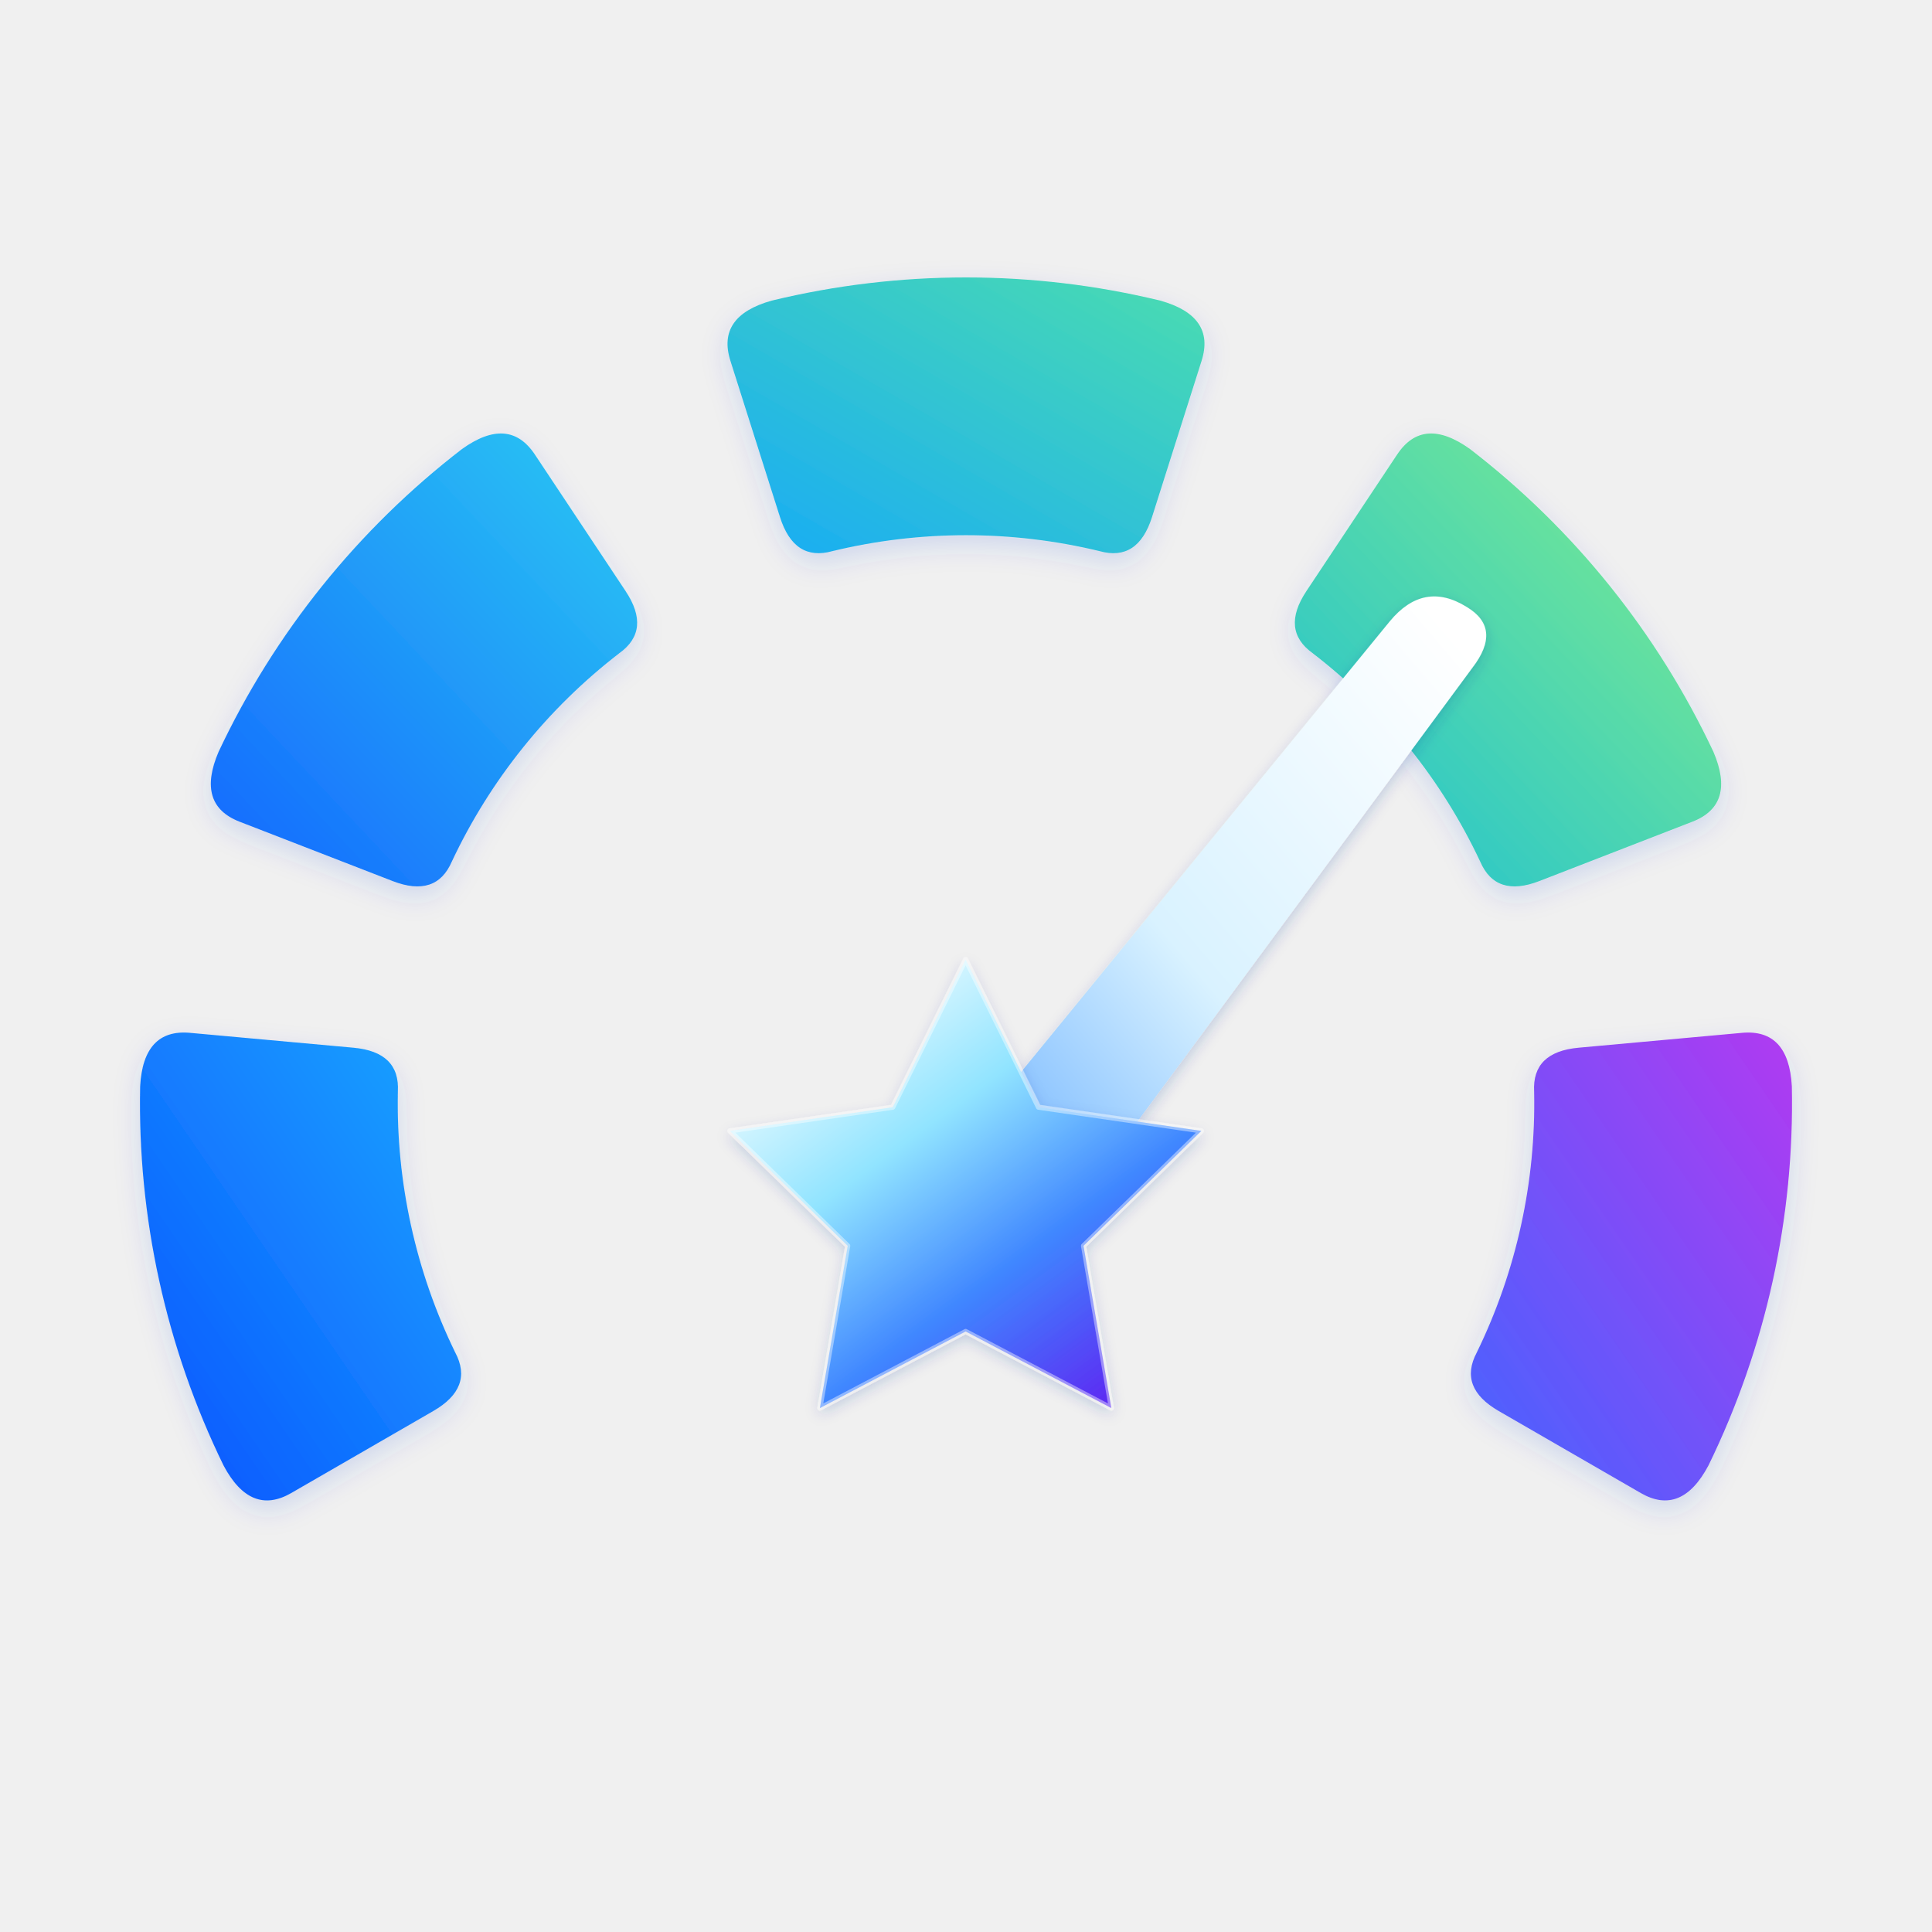
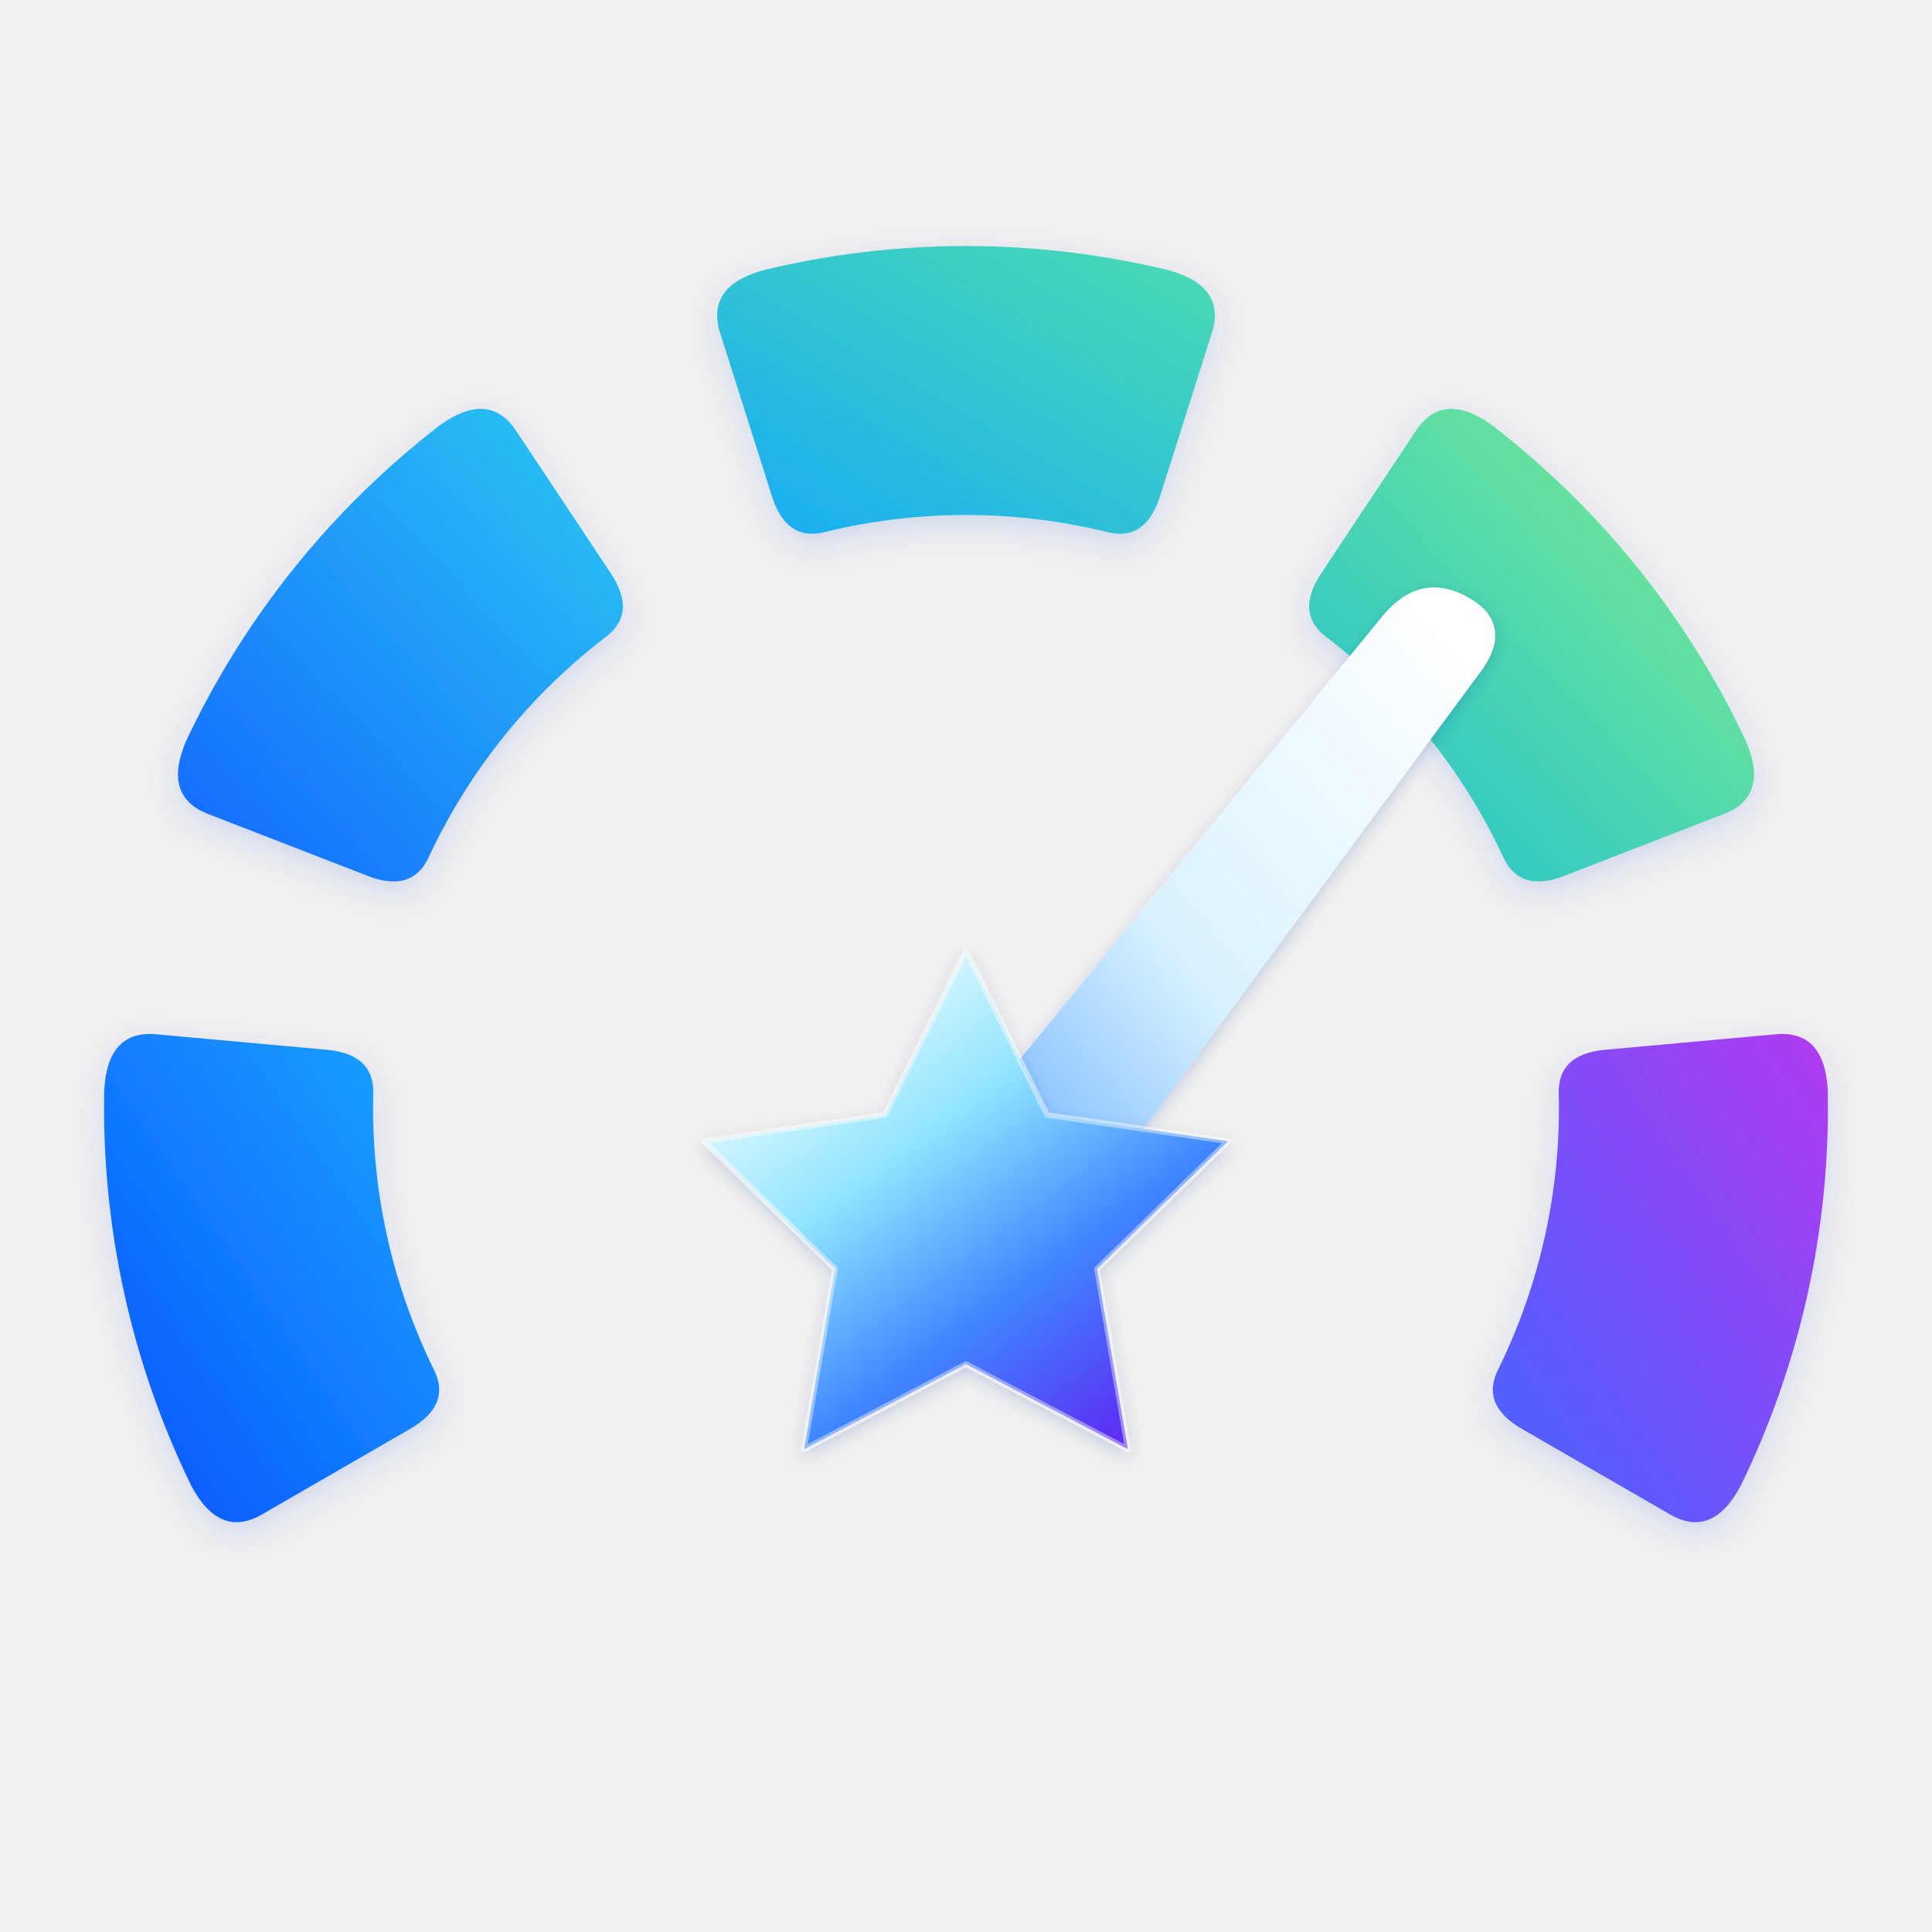
<svg xmlns="http://www.w3.org/2000/svg" width="1024" height="1024" viewBox="0 0 1024 1024">
  <defs>
    <linearGradient id="seg1" x1="0" y1="1" x2="1" y2="0">
      <stop offset="0" stop-color="#0b52ff" />
      <stop offset="1" stop-color="#19a7ff" />
    </linearGradient>
    <linearGradient id="seg2" x1="0" y1="1" x2="1" y2="0">
      <stop offset="0" stop-color="#1466ff" />
      <stop offset="1" stop-color="#2bcaf2" />
    </linearGradient>
    <linearGradient id="seg3" x1="0" y1="1" x2="1" y2="0">
      <stop offset="0" stop-color="#18abf6" />
      <stop offset="1" stop-color="#4bddaf" />
    </linearGradient>
    <linearGradient id="seg4" x1="0" y1="1" x2="1" y2="0">
      <stop offset="0" stop-color="#1bbfd4" />
      <stop offset="1" stop-color="#85ef89" />
    </linearGradient>
    <linearGradient id="seg5" x1="0" y1="1" x2="1" y2="0">
      <stop offset="0" stop-color="#4364ff" />
      <stop offset="1" stop-color="#b13af1" />
    </linearGradient>
    <linearGradient id="needle" x1="0.10" y1="0.90" x2="0.95" y2="0.06">
      <stop offset="0" stop-color="#5ca7ff" />
      <stop offset="0.46" stop-color="#d9f2ff" />
      <stop offset="1" stop-color="#ffffff" />
    </linearGradient>
    <linearGradient id="star" x1="0.14" y1="0.08" x2="0.82" y2="0.96">
      <stop offset="0" stop-color="#fbffff" />
      <stop offset="0.36" stop-color="#91e4ff" />
      <stop offset="0.68" stop-color="#3f86ff" />
      <stop offset="1" stop-color="#5c2df3" />
    </linearGradient>
    <filter id="softShadow" x="-30%" y="-30%" width="160%" height="160%">
      <feDropShadow dx="0" dy="5" stdDeviation="7" flood-color="#1844d7" flood-opacity="0.14" />
    </filter>
    <filter id="tinyShadow" x="-30%" y="-30%" width="160%" height="160%">
      <feDropShadow dx="0" dy="3" stdDeviation="4" flood-color="#173a96" flood-opacity="0.20" />
    </filter>
  </defs>
-   <g filter="url(#softShadow)" transform="translate(0 18) translate(512 512) scale(1.035) translate(-512 -512)">
+   <g filter="url(#softShadow)" transform="translate(0 18) translate(512 512) scale(1.08) translate(-512 -512)">
    <path d="M 166.46,764.50 Q 145.67,776.50 131.81,750.43 A 423,423 0 0 1 89.09,556.14 Q 90.74,526.66 114.64,528.84 L 198.30,536.45 Q 222.20,538.63 221.06,558.91 A 291,291 0 0 0 250.45,692.57 Q 259.99,710.50 239.20,722.50 L 166.46,764.50 Z" fill="url(#seg1)" />
    <path d="M 140.00,420.71 Q 117.63,412.03 129.26,384.90 A 423,423 0 0 1 253.91,229.86 Q 277.92,212.67 291.20,232.66 L 337.68,302.63 Q 350.96,322.62 334.45,334.44 A 291,291 0 0 0 248.70,441.10 Q 240.69,459.77 218.32,451.09 L 140.00,420.71 Z" fill="url(#seg2)" />
    <path d="M 391.35,184.68 Q 384.10,161.80 412.53,153.86 A 423,423 0 0 1 611.47,153.86 Q 639.90,161.80 632.65,184.68 L 607.25,264.74 Q 599.99,287.62 580.43,282.16 A 291,291 0 0 0 443.57,282.16 Q 424.01,287.62 416.75,264.74 L 391.35,184.68 Z" fill="url(#seg3)" />
    <path d="M 732.80,232.66 Q 746.08,212.67 770.09,229.86 A 423,423 0 0 1 894.74,384.90 Q 906.37,412.03 884.00,420.71 L 805.68,451.09 Q 783.31,459.77 775.30,441.10 A 291,291 0 0 0 689.55,334.44 Q 673.04,322.62 686.32,302.63 L 732.80,232.66 Z" fill="url(#seg4)" />
    <path d="M 909.36,528.84 Q 933.26,526.66 934.91,556.14 A 423,423 0 0 1 892.19,750.43 Q 878.33,776.50 857.54,764.50 L 784.80,722.50 Q 764.01,710.50 773.55,692.57 A 291,291 0 0 0 802.94,558.91 Q 801.80,538.63 825.70,536.45 L 909.36,528.84 Z" fill="url(#seg5)" />
  </g>
-   <path transform="translate(26 32) scale(.95)" d="     M 469,654     L 748,313     Q 767,290 791,305     Q 811,317 794,339     L 546,675     Q 536,688 521,687     Q 504,685 496,670     Z" fill="url(#needle)" filter="url(#tinyShadow)" />
-   <polygon transform="translate(51 55) scale(.9)" points="512.00,504.00 554.91,590.94 650.85,604.88 581.43,672.56 597.82,768.12 512.00,723.00 426.18,768.12 442.57,672.56 373.15,604.88 469.09,590.94" fill="url(#star)" stroke="#ffffff" stroke-opacity=".42" stroke-width="3" stroke-linejoin="round" filter="url(#tinyShadow)" />
+   <path transform="translate(26 32) scale(.95)" d="     M 469,654     L 748,313     Q 767,290 791,305     Q 811,317 794,339     L 546,675     Q 536,688 521,687     Q 504,685 496,670     Z" fill="url(#needle)" stroke="url(#needle)" stroke-width="10" stroke-linejoin="round" filter="url(#tinyShadow)" />
+   <polygon points="512.00,504.00 554.91,590.94 650.85,604.88 581.43,672.56 597.82,768.12 512.00,723.00 426.18,768.12 442.57,672.56 373.15,604.88 469.09,590.94" fill="url(#star)" stroke="#ffffff" stroke-opacity=".42" stroke-width="3" stroke-linejoin="round" filter="url(#tinyShadow)" />
</svg>
